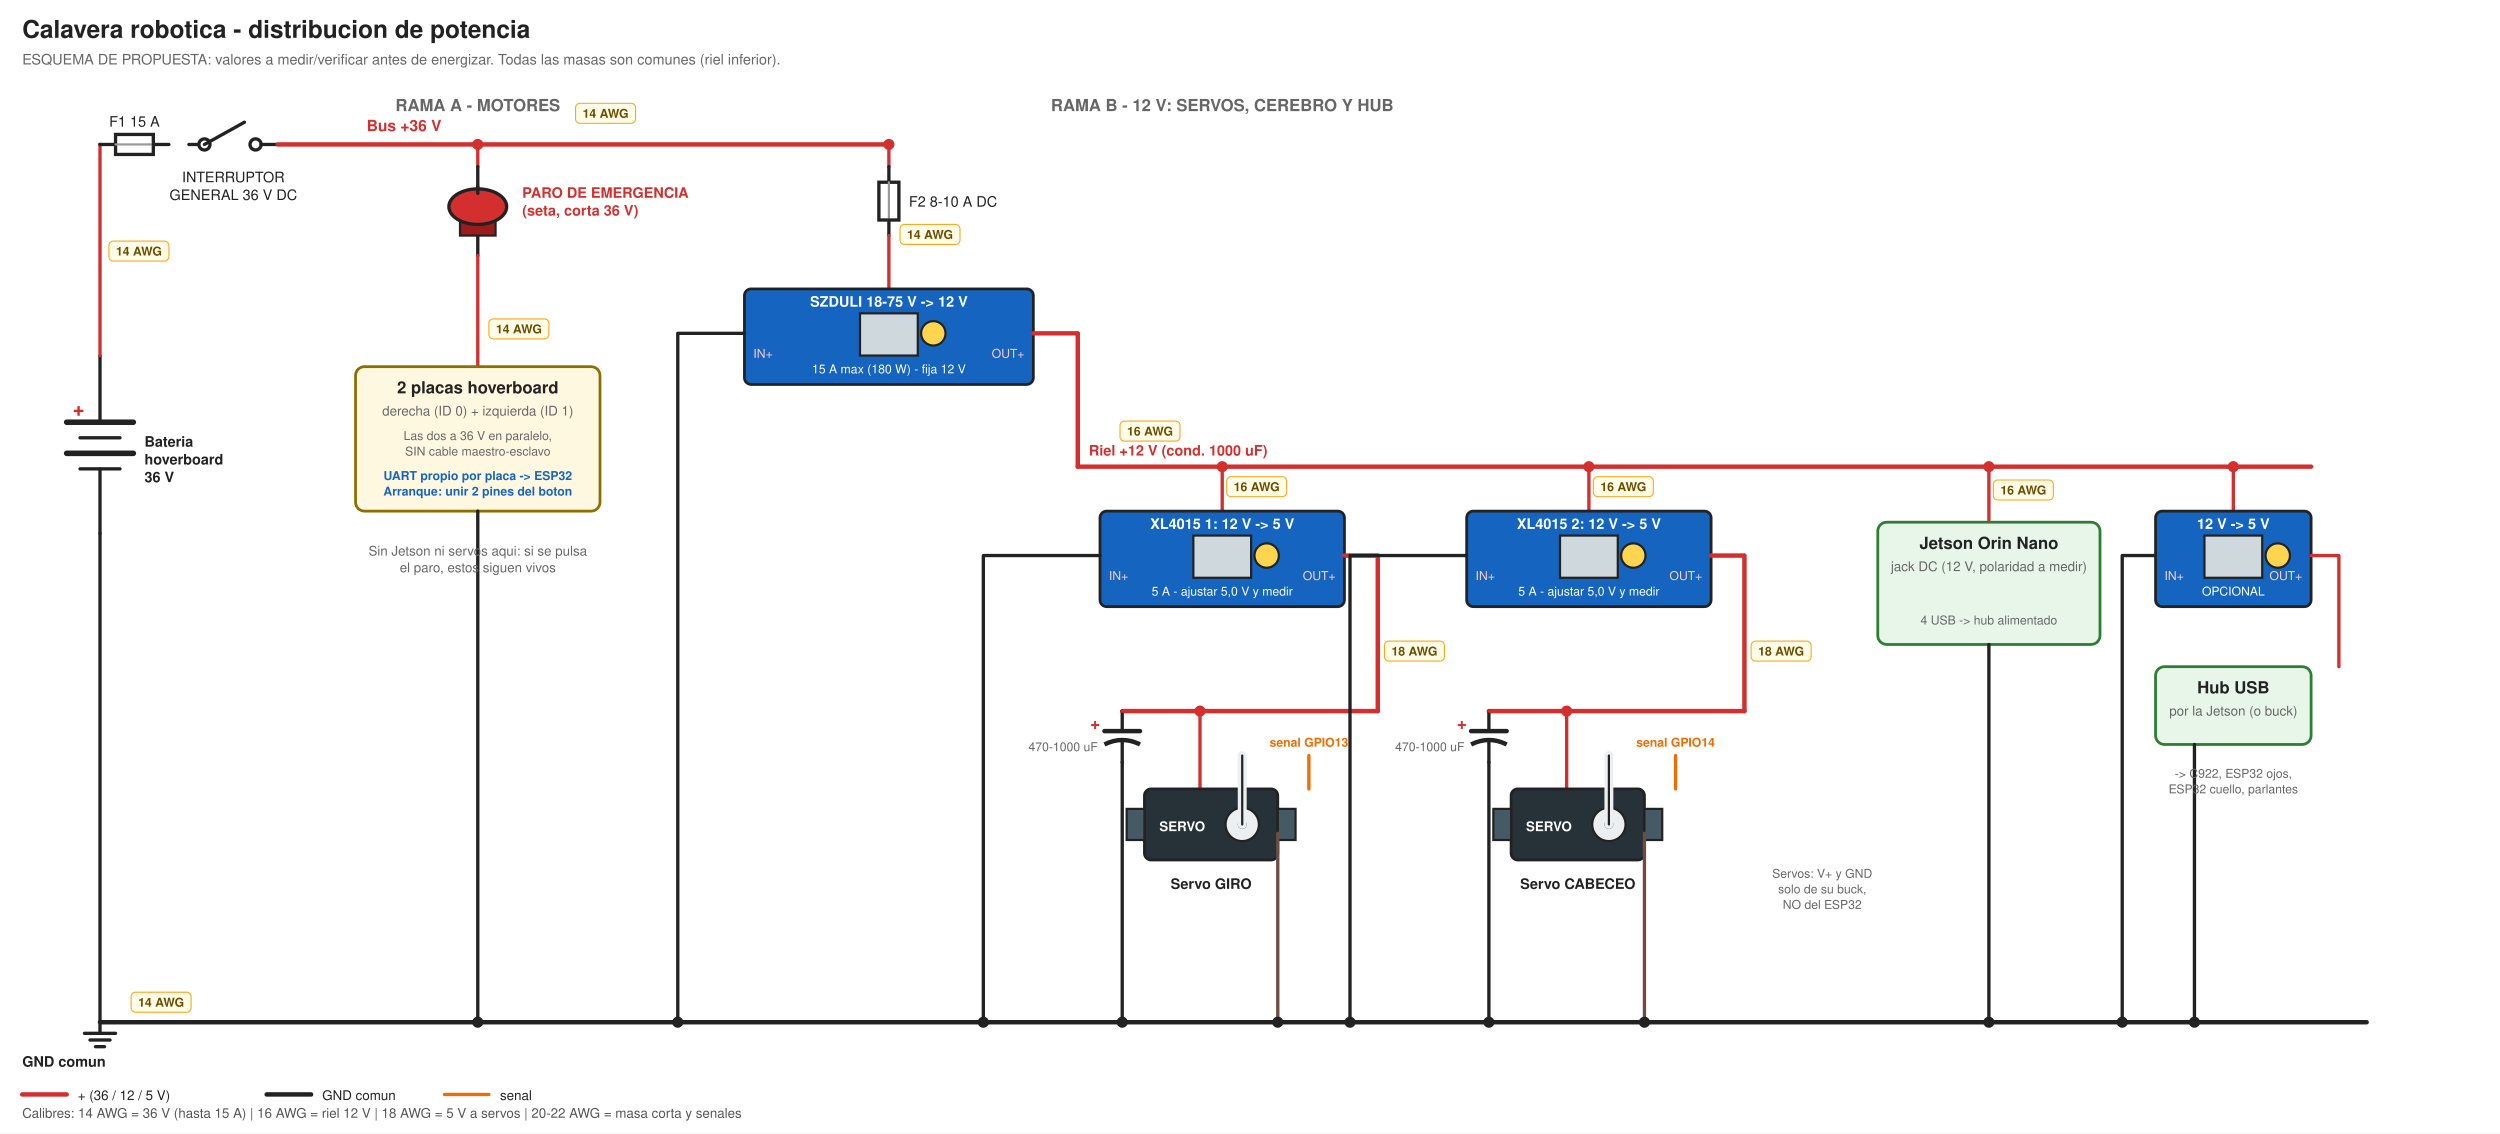
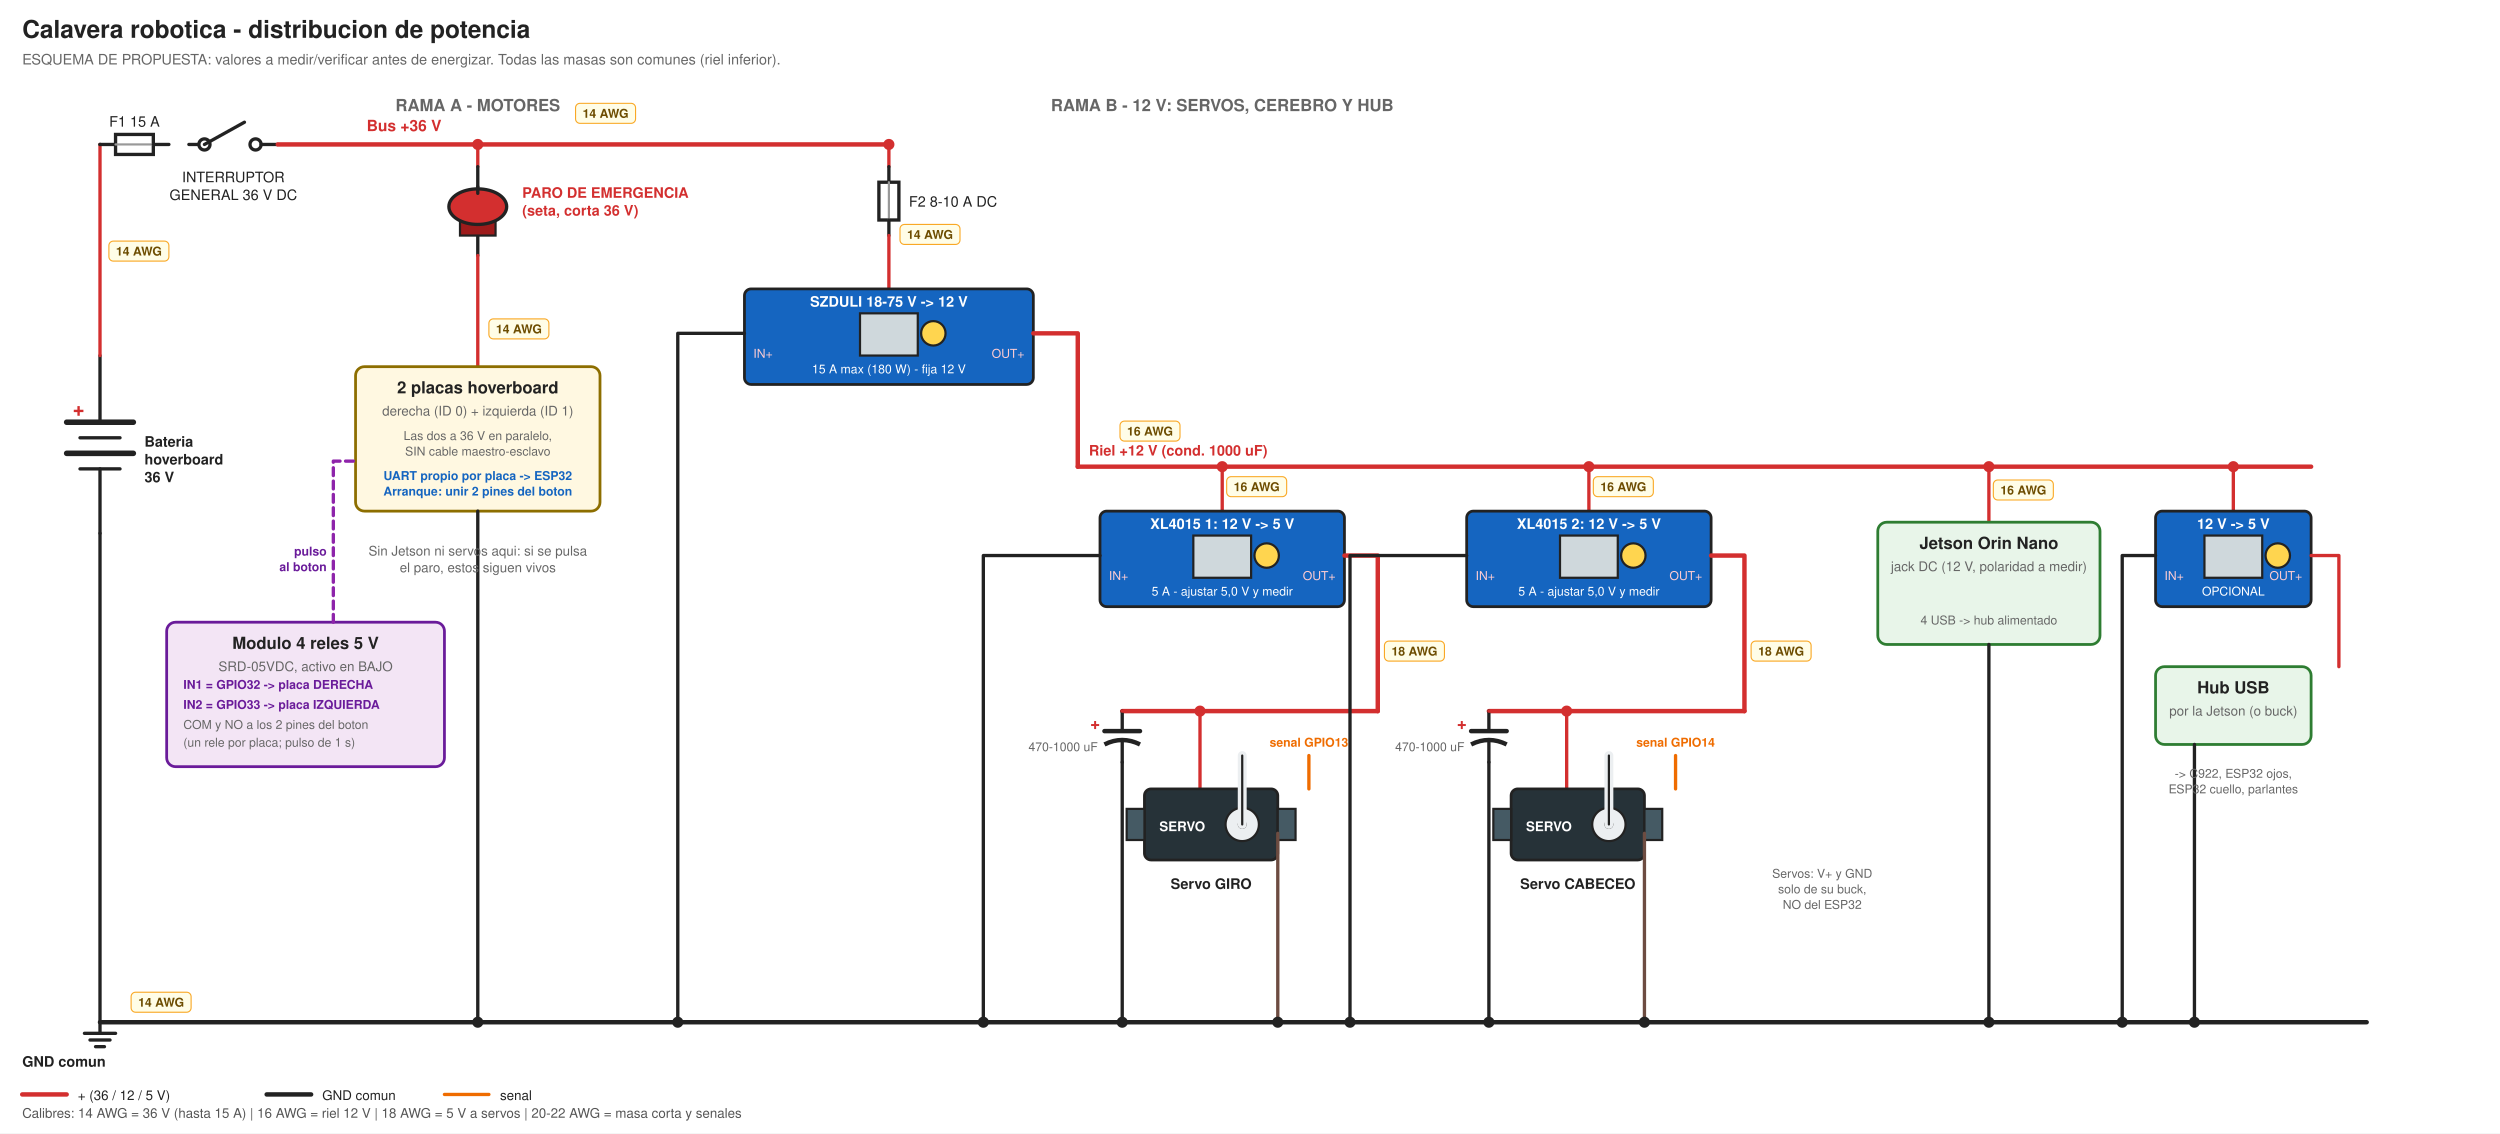
<svg xmlns="http://www.w3.org/2000/svg" viewBox="0 0 2250 1020" width="2250" height="1020">
  <rect width="100%" height="100%" fill="#fff" />
  <text x="20" y="34" font-size="22" text-anchor="start" fill="#222" font-family="Helvetica,Arial,sans-serif" font-weight="bold">Calavera robotica - distribucion de potencia</text>
  <text x="20" y="58" font-size="13" text-anchor="start" fill="#666" font-family="Helvetica,Arial,sans-serif">ESQUEMA DE PROPUESTA: valores a medir/verificar antes de energizar. Todas las masas son comunes (riel inferior).</text>
  <polyline points="90,320 90,380" fill="none" stroke="#222" stroke-width="3" stroke-linejoin="round" stroke-linecap="round" />
  <polyline points="60,380 120,380" fill="none" stroke="#222" stroke-width="5" stroke-linejoin="round" stroke-linecap="round" />
  <polyline points="72,394 108,394" fill="none" stroke="#222" stroke-width="3" stroke-linejoin="round" stroke-linecap="round" />
  <polyline points="60,408 120,408" fill="none" stroke="#222" stroke-width="5" stroke-linejoin="round" stroke-linecap="round" />
  <polyline points="72,422 108,422" fill="none" stroke="#222" stroke-width="3" stroke-linejoin="round" stroke-linecap="round" />
  <polyline points="90,422 90,480" fill="none" stroke="#222" stroke-width="3" stroke-linejoin="round" stroke-linecap="round" />
  <text x="76" y="374" font-size="18" text-anchor="end" fill="#d32f2f" font-family="Helvetica,Arial,sans-serif" font-weight="bold">+</text>
  <text x="130" y="402" font-size="13" text-anchor="start" fill="#222" font-family="Helvetica,Arial,sans-serif" font-weight="bold">Bateria</text>
  <text x="130" y="418" font-size="13" text-anchor="start" fill="#222" font-family="Helvetica,Arial,sans-serif" font-weight="bold">hoverboard</text>
  <text x="130" y="434" font-size="13" text-anchor="start" fill="#222" font-family="Helvetica,Arial,sans-serif" font-weight="bold">36 V</text>
  <polyline points="90,320 90,130" fill="none" stroke="#d32f2f" stroke-width="3" stroke-linejoin="round" stroke-linecap="round" />
  <polyline points="90,480 90,920" fill="none" stroke="#222" stroke-width="3" stroke-linejoin="round" stroke-linecap="round" />
  <polyline points="90,130 104,130" fill="none" stroke="#222" stroke-width="3" stroke-linejoin="round" stroke-linecap="round" />
  <rect x="104" y="121" width="34" height="18" fill="#fff" stroke="#222" stroke-width="3" />
  <polyline points="104,130 138,130" fill="none" stroke="#999" stroke-width="2" stroke-linejoin="round" stroke-linecap="round" />
  <polyline points="138,130 152,130" fill="none" stroke="#222" stroke-width="3" stroke-linejoin="round" stroke-linecap="round" />
  <text x="121" y="114" font-size="13" text-anchor="middle" fill="#222" font-family="Helvetica,Arial,sans-serif">F1 15 A</text>
  <polyline points="90,130 90,130" fill="none" stroke="#222" stroke-width="3" stroke-linejoin="round" stroke-linecap="round" />
  <polyline points="170,130 184,130" fill="none" stroke="#222" stroke-width="3" stroke-linejoin="round" stroke-linecap="round" />
  <circle cx="184" cy="130" r="5" fill="#fff" stroke="#222" stroke-width="3" />
  <polyline points="184,130 220,110" fill="none" stroke="#222" stroke-width="3" stroke-linejoin="round" stroke-linecap="round" />
  <circle cx="230" cy="130" r="5" fill="#fff" stroke="#222" stroke-width="3" />
  <polyline points="235,130 250,130" fill="none" stroke="#222" stroke-width="3" stroke-linejoin="round" stroke-linecap="round" />
  <text x="210" y="164" font-size="13" text-anchor="middle" fill="#222" font-family="Helvetica,Arial,sans-serif">INTERRUPTOR</text>
  <text x="210" y="180" font-size="13" text-anchor="middle" fill="#222" font-family="Helvetica,Arial,sans-serif">GENERAL 36 V DC</text>
  <polyline points="250,130 800,130" fill="none" stroke="#d32f2f" stroke-width="4" stroke-linejoin="round" stroke-linecap="round" />
  <text x="330" y="118" font-size="14" text-anchor="start" fill="#d32f2f" font-family="Helvetica,Arial,sans-serif" font-weight="bold">Bus +36 V</text>
  <polyline points="90,920 2130,920" fill="none" stroke="#222" stroke-width="4" stroke-linejoin="round" stroke-linecap="round" />
  <text x="20" y="960" font-size="13" text-anchor="start" fill="#222" font-family="Helvetica,Arial,sans-serif" font-weight="bold">GND comun</text>
  <polyline points="90,920 90,930" fill="none" stroke="#222" stroke-width="3" stroke-linejoin="round" stroke-linecap="round" />
  <polyline points="76,930 104,930" fill="none" stroke="#222" stroke-width="3" stroke-linejoin="round" stroke-linecap="round" />
  <polyline points="81,936 99,936" fill="none" stroke="#222" stroke-width="3" stroke-linejoin="round" stroke-linecap="round" />
  <polyline points="86,942 94,942" fill="none" stroke="#222" stroke-width="3" stroke-linejoin="round" stroke-linecap="round" />
  <text x="430" y="100" font-size="15" text-anchor="middle" fill="#666" font-family="Helvetica,Arial,sans-serif" font-weight="bold">RAMA A - MOTORES</text>
  <circle cx="430" cy="130" r="5" fill="#d32f2f" />
  <polyline points="430,130 430,150" fill="none" stroke="#d32f2f" stroke-width="3" stroke-linejoin="round" stroke-linecap="round" />
  <polyline points="430,150 430,168" fill="none" stroke="#222" stroke-width="3" stroke-linejoin="round" stroke-linecap="round" />
  <polyline points="430,212 430,230" fill="none" stroke="#222" stroke-width="3" stroke-linejoin="round" stroke-linecap="round" />
  <rect x="414" y="190" width="32" height="22" fill="#9e1b1b" stroke="#222" stroke-width="2" />
  <ellipse cx="430" cy="186" rx="26" ry="16" fill="#d32f2f" stroke="#222" stroke-width="3" />
  <polyline points="430,168 430,174" fill="none" stroke="#222" stroke-width="3" stroke-linejoin="round" stroke-linecap="round" />
  <text x="470" y="178" font-size="13" text-anchor="start" fill="#d32f2f" font-family="Helvetica,Arial,sans-serif" font-weight="bold">PARO DE EMERGENCIA</text>
  <text x="470" y="194" font-size="13" text-anchor="start" fill="#d32f2f" font-family="Helvetica,Arial,sans-serif" font-weight="bold">(seta, corta 36 V)</text>
  <polyline points="430,230 430,330" fill="none" stroke="#d32f2f" stroke-width="3" stroke-linejoin="round" stroke-linecap="round" />
  <rect x="320" y="330" width="220" height="130" rx="8" fill="#fff8e1" stroke="#8d6e00" stroke-width="2.5" />
  <text x="430.0" y="354" font-size="15" text-anchor="middle" fill="#222" font-family="Helvetica,Arial,sans-serif" font-weight="bold">2 placas hoverboard</text>
  <text x="430.0" y="374" font-size="12" text-anchor="middle" fill="#666" font-family="Helvetica,Arial,sans-serif">derecha (ID 0) + izquierda (ID 1)</text>
  <text x="430" y="396" font-size="11" text-anchor="middle" fill="#666" font-family="Helvetica,Arial,sans-serif">Las dos a 36 V en paralelo,</text>
  <text x="430" y="410" font-size="11" text-anchor="middle" fill="#666" font-family="Helvetica,Arial,sans-serif">SIN cable maestro-esclavo</text>
  <text x="430" y="432" font-size="11" text-anchor="middle" fill="#1565c0" font-family="Helvetica,Arial,sans-serif" font-weight="bold">UART propio por placa -&gt; ESP32</text>
  <text x="430" y="446" font-size="11" text-anchor="middle" fill="#1565c0" font-family="Helvetica,Arial,sans-serif" font-weight="bold">Arranque: unir 2 pines del boton</text>
  <polyline points="430,460 430,920" fill="none" stroke="#222" stroke-width="3" stroke-linejoin="round" stroke-linecap="round" />
  <circle cx="430" cy="920" r="5" fill="#222" />
  <text x="430" y="500" font-size="12" text-anchor="middle" fill="#666" font-family="Helvetica,Arial,sans-serif">Sin Jetson ni servos aqui: si se pulsa</text>
  <text x="430" y="515" font-size="12" text-anchor="middle" fill="#666" font-family="Helvetica,Arial,sans-serif">el paro, estos siguen vivos</text>
+   <rect x="150" y="560" width="250" height="130" rx="8" fill="#f3e5f5" stroke="#6a1b9a" stroke-width="2.5" />
+   <text x="275.0" y="584" font-size="15" text-anchor="middle" fill="#222" font-family="Helvetica,Arial,sans-serif" font-weight="bold">Modulo 4 reles 5 V</text>
+   <text x="275.0" y="604" font-size="12" text-anchor="middle" fill="#666" font-family="Helvetica,Arial,sans-serif">SRD-05VDC, activo en BAJO</text>
+   <text x="165" y="620" font-size="11" text-anchor="start" fill="#6a1b9a" font-family="Helvetica,Arial,sans-serif" font-weight="bold">IN1 = GPIO32 -&gt; placa DERECHA</text>
+   <text x="165" y="638" font-size="11" text-anchor="start" fill="#6a1b9a" font-family="Helvetica,Arial,sans-serif" font-weight="bold">IN2 = GPIO33 -&gt; placa IZQUIERDA</text>
+   <text x="165" y="656" font-size="11" text-anchor="start" fill="#666" font-family="Helvetica,Arial,sans-serif">COM y NO a los 2 pines del boton</text>
+   <text x="165" y="672" font-size="11" text-anchor="start" fill="#666" font-family="Helvetica,Arial,sans-serif">(un rele por placa; pulso de 1 s)</text>
+   <polyline points="300,560 300,415 320,415" fill="none" stroke="#8e24aa" stroke-width="3" stroke-linejoin="round" stroke-linecap="round" stroke-dasharray="7 5" />
+   <text x="294" y="500" font-size="11" text-anchor="end" fill="#6a1b9a" font-family="Helvetica,Arial,sans-serif" font-weight="bold">pulso</text>
+   <text x="294" y="514" font-size="11" text-anchor="end" fill="#6a1b9a" font-family="Helvetica,Arial,sans-serif" font-weight="bold">al boton</text>
  <text x="1100" y="100" font-size="15" text-anchor="middle" fill="#666" font-family="Helvetica,Arial,sans-serif" font-weight="bold">RAMA B - 12 V: SERVOS, CEREBRO Y HUB</text>
  <circle cx="800" cy="130" r="5" fill="#d32f2f" />
  <polyline points="800,130 800,150" fill="none" stroke="#d32f2f" stroke-width="3" stroke-linejoin="round" stroke-linecap="round" />
  <polyline points="800,150 800,164" fill="none" stroke="#222" stroke-width="3" stroke-linejoin="round" stroke-linecap="round" />
  <rect x="791" y="164" width="18" height="34" fill="#fff" stroke="#222" stroke-width="3" />
  <polyline points="800,164 800,198" fill="none" stroke="#999" stroke-width="2" stroke-linejoin="round" stroke-linecap="round" />
  <polyline points="800,198 800,212" fill="none" stroke="#222" stroke-width="3" stroke-linejoin="round" stroke-linecap="round" />
  <text x="818" y="186" font-size="13" text-anchor="start" fill="#222" font-family="Helvetica,Arial,sans-serif">F2 8-10 A DC</text>
  <polyline points="800,212 800,260" fill="none" stroke="#d32f2f" stroke-width="3" stroke-linejoin="round" stroke-linecap="round" />
  <rect x="670" y="260" width="260" height="86" rx="6" fill="#1565c0" stroke="#222" stroke-width="2.5" />
  <rect x="774.0" y="282" width="52" height="38" fill="#cfd8dc" stroke="#222" stroke-width="2" />
  <circle cx="840.0" cy="300" r="11" fill="#ffd54f" stroke="#222" stroke-width="2" />
  <text x="800.0" y="276" font-size="13" text-anchor="middle" fill="#fff" font-family="Helvetica,Arial,sans-serif" font-weight="bold">SZDULI 18-75 V -&gt; 12 V</text>
  <text x="800.0" y="336" font-size="11" text-anchor="middle" fill="#fff" font-family="Helvetica,Arial,sans-serif">15 A max (180 W) - fija 12 V</text>
  <text x="678" y="322" font-size="11" text-anchor="start" fill="#ffcdd2" font-family="Helvetica,Arial,sans-serif">IN+</text>
  <text x="922" y="322" font-size="11" text-anchor="end" fill="#ffcdd2" font-family="Helvetica,Arial,sans-serif">OUT+</text>
  <polyline points="670,300 610,300 610,920" fill="none" stroke="#222" stroke-width="3" stroke-linejoin="round" stroke-linecap="round" />
  <circle cx="610" cy="920" r="5" fill="#222" />
  <polyline points="930,300 970,300 970,420" fill="none" stroke="#d32f2f" stroke-width="4" stroke-linejoin="round" stroke-linecap="round" />
  <polyline points="970,420 2080,420" fill="none" stroke="#d32f2f" stroke-width="4" stroke-linejoin="round" stroke-linecap="round" />
  <text x="980" y="410" font-size="13" text-anchor="start" fill="#d32f2f" font-family="Helvetica,Arial,sans-serif" font-weight="bold">Riel +12 V (cond. 1000 uF)</text>
  <circle cx="1100" cy="420" r="5" fill="#d32f2f" />
  <polyline points="1100,420 1100,460" fill="none" stroke="#d32f2f" stroke-width="3" stroke-linejoin="round" stroke-linecap="round" />
  <rect x="990" y="460" width="220" height="86" rx="6" fill="#1565c0" stroke="#222" stroke-width="2.5" />
  <rect x="1074.0" y="482" width="52" height="38" fill="#cfd8dc" stroke="#222" stroke-width="2" />
  <circle cx="1140.0" cy="500" r="11" fill="#ffd54f" stroke="#222" stroke-width="2" />
  <text x="1100.0" y="476" font-size="13" text-anchor="middle" fill="#fff" font-family="Helvetica,Arial,sans-serif" font-weight="bold">XL4015 1: 12 V -&gt; 5 V</text>
  <text x="1100.0" y="536" font-size="11" text-anchor="middle" fill="#fff" font-family="Helvetica,Arial,sans-serif">5 A - ajustar 5,0 V y medir</text>
  <text x="998" y="522" font-size="11" text-anchor="start" fill="#ffcdd2" font-family="Helvetica,Arial,sans-serif">IN+</text>
  <text x="1202" y="522" font-size="11" text-anchor="end" fill="#ffcdd2" font-family="Helvetica,Arial,sans-serif">OUT+</text>
  <polyline points="990,500 885,500 885,920" fill="none" stroke="#222" stroke-width="3" stroke-linejoin="round" stroke-linecap="round" />
  <circle cx="885" cy="920" r="5" fill="#222" />
  <polyline points="1210,500 1240,500 1240,640" fill="none" stroke="#d32f2f" stroke-width="4" stroke-linejoin="round" stroke-linecap="round" />
  <polyline points="1010,640 1240,640" fill="none" stroke="#d32f2f" stroke-width="4" stroke-linejoin="round" stroke-linecap="round" />
  <circle cx="1080" cy="640" r="5" fill="#d32f2f" />
  <polyline points="1080,640 1080,710" fill="none" stroke="#d32f2f" stroke-width="3" stroke-linejoin="round" stroke-linecap="round" />
  <polyline points="1010,640 1010,658" fill="none" stroke="#222" stroke-width="3" stroke-linejoin="round" stroke-linecap="round" />
  <polyline points="994,658 1026,658" fill="none" stroke="#222" stroke-width="4" stroke-linejoin="round" stroke-linecap="round" />
  <path d="M994,670 Q1010,662 1026,670" fill="none" stroke="#222" stroke-width="4" />
  <polyline points="1010,668 1010,686" fill="none" stroke="#222" stroke-width="3" stroke-linejoin="round" stroke-linecap="round" />
  <text x="990" y="656" font-size="15" text-anchor="end" fill="#d32f2f" font-family="Helvetica,Arial,sans-serif" font-weight="bold">+</text>
  <text x="988" y="676" font-size="11" text-anchor="end" fill="#666" font-family="Helvetica,Arial,sans-serif">470-1000 uF</text>
  <polyline points="1010,640 1080,640" fill="none" stroke="#d32f2f" stroke-width="3" stroke-linejoin="round" stroke-linecap="round" />
  <polyline points="1010,686 1010,920" fill="none" stroke="#222" stroke-width="3" stroke-linejoin="round" stroke-linecap="round" />
  <circle cx="1010" cy="920" r="5" fill="#222" />
  <rect x="1030" y="710" width="120" height="64" rx="6" fill="#263238" stroke="#222" stroke-width="2.5" />
  <rect x="1014" y="728" width="16" height="28" fill="#455a64" stroke="#222" stroke-width="2" />
  <rect x="1150" y="728" width="16" height="28" fill="#455a64" stroke="#222" stroke-width="2" />
  <circle cx="1118" cy="742" r="15" fill="#eceff1" stroke="#222" stroke-width="2" />
  <circle cx="1118" cy="742" r="4" fill="#222" />
  <polyline points="1118,742 1118,680" fill="none" stroke="#eceff1" stroke-width="8" stroke-linejoin="round" stroke-linecap="round" />
  <polyline points="1118,742 1118,680" fill="none" stroke="#222" stroke-width="2" stroke-linejoin="round" stroke-linecap="round" />
  <text x="1064" y="748" font-size="12" text-anchor="middle" fill="#fff" font-family="Helvetica,Arial,sans-serif" font-weight="bold">SERVO</text>
  <text x="1090" y="800" font-size="13" text-anchor="middle" fill="#222" font-family="Helvetica,Arial,sans-serif" font-weight="bold">Servo GIRO</text>
  <polyline points="1150,750 1150,920" fill="none" stroke="#6d4c41" stroke-width="3" stroke-linejoin="round" stroke-linecap="round" />
  <circle cx="1150" cy="920" r="5" fill="#222" />
  <polyline points="1178,710 1178,680" fill="none" stroke="#ef6c00" stroke-width="3" stroke-linejoin="round" stroke-linecap="round" />
  <text x="1178" y="672" font-size="11" text-anchor="middle" fill="#ef6c00" font-family="Helvetica,Arial,sans-serif" font-weight="bold">senal GPIO13</text>
  <circle cx="1430" cy="420" r="5" fill="#d32f2f" />
  <polyline points="1430,420 1430,460" fill="none" stroke="#d32f2f" stroke-width="3" stroke-linejoin="round" stroke-linecap="round" />
  <rect x="1320" y="460" width="220" height="86" rx="6" fill="#1565c0" stroke="#222" stroke-width="2.5" />
  <rect x="1404.0" y="482" width="52" height="38" fill="#cfd8dc" stroke="#222" stroke-width="2" />
  <circle cx="1470.0" cy="500" r="11" fill="#ffd54f" stroke="#222" stroke-width="2" />
  <text x="1430.0" y="476" font-size="13" text-anchor="middle" fill="#fff" font-family="Helvetica,Arial,sans-serif" font-weight="bold">XL4015 2: 12 V -&gt; 5 V</text>
  <text x="1430.0" y="536" font-size="11" text-anchor="middle" fill="#fff" font-family="Helvetica,Arial,sans-serif">5 A - ajustar 5,0 V y medir</text>
  <text x="1328" y="522" font-size="11" text-anchor="start" fill="#ffcdd2" font-family="Helvetica,Arial,sans-serif">IN+</text>
  <text x="1532" y="522" font-size="11" text-anchor="end" fill="#ffcdd2" font-family="Helvetica,Arial,sans-serif">OUT+</text>
  <polyline points="1320,500 1215,500 1215,920" fill="none" stroke="#222" stroke-width="3" stroke-linejoin="round" stroke-linecap="round" />
  <circle cx="1215" cy="920" r="5" fill="#222" />
  <polyline points="1540,500 1570,500 1570,640" fill="none" stroke="#d32f2f" stroke-width="4" stroke-linejoin="round" stroke-linecap="round" />
  <polyline points="1340,640 1570,640" fill="none" stroke="#d32f2f" stroke-width="4" stroke-linejoin="round" stroke-linecap="round" />
  <circle cx="1410" cy="640" r="5" fill="#d32f2f" />
  <polyline points="1410,640 1410,710" fill="none" stroke="#d32f2f" stroke-width="3" stroke-linejoin="round" stroke-linecap="round" />
  <polyline points="1340,640 1340,658" fill="none" stroke="#222" stroke-width="3" stroke-linejoin="round" stroke-linecap="round" />
  <polyline points="1324,658 1356,658" fill="none" stroke="#222" stroke-width="4" stroke-linejoin="round" stroke-linecap="round" />
  <path d="M1324,670 Q1340,662 1356,670" fill="none" stroke="#222" stroke-width="4" />
  <polyline points="1340,668 1340,686" fill="none" stroke="#222" stroke-width="3" stroke-linejoin="round" stroke-linecap="round" />
  <text x="1320" y="656" font-size="15" text-anchor="end" fill="#d32f2f" font-family="Helvetica,Arial,sans-serif" font-weight="bold">+</text>
  <text x="1318" y="676" font-size="11" text-anchor="end" fill="#666" font-family="Helvetica,Arial,sans-serif">470-1000 uF</text>
  <polyline points="1340,640 1410,640" fill="none" stroke="#d32f2f" stroke-width="3" stroke-linejoin="round" stroke-linecap="round" />
  <polyline points="1340,686 1340,920" fill="none" stroke="#222" stroke-width="3" stroke-linejoin="round" stroke-linecap="round" />
  <circle cx="1340" cy="920" r="5" fill="#222" />
  <rect x="1360" y="710" width="120" height="64" rx="6" fill="#263238" stroke="#222" stroke-width="2.5" />
  <rect x="1344" y="728" width="16" height="28" fill="#455a64" stroke="#222" stroke-width="2" />
  <rect x="1480" y="728" width="16" height="28" fill="#455a64" stroke="#222" stroke-width="2" />
  <circle cx="1448" cy="742" r="15" fill="#eceff1" stroke="#222" stroke-width="2" />
  <circle cx="1448" cy="742" r="4" fill="#222" />
  <polyline points="1448,742 1448,680" fill="none" stroke="#eceff1" stroke-width="8" stroke-linejoin="round" stroke-linecap="round" />
  <polyline points="1448,742 1448,680" fill="none" stroke="#222" stroke-width="2" stroke-linejoin="round" stroke-linecap="round" />
  <text x="1394" y="748" font-size="12" text-anchor="middle" fill="#fff" font-family="Helvetica,Arial,sans-serif" font-weight="bold">SERVO</text>
  <text x="1420" y="800" font-size="13" text-anchor="middle" fill="#222" font-family="Helvetica,Arial,sans-serif" font-weight="bold">Servo CABECEO</text>
  <polyline points="1480,750 1480,920" fill="none" stroke="#6d4c41" stroke-width="3" stroke-linejoin="round" stroke-linecap="round" />
  <circle cx="1480" cy="920" r="5" fill="#222" />
  <polyline points="1508,710 1508,680" fill="none" stroke="#ef6c00" stroke-width="3" stroke-linejoin="round" stroke-linecap="round" />
  <text x="1508" y="672" font-size="11" text-anchor="middle" fill="#ef6c00" font-family="Helvetica,Arial,sans-serif" font-weight="bold">senal GPIO14</text>
  <text x="1640" y="790" font-size="11" text-anchor="middle" fill="#666" font-family="Helvetica,Arial,sans-serif">Servos: V+ y GND</text>
  <text x="1640" y="804" font-size="11" text-anchor="middle" fill="#666" font-family="Helvetica,Arial,sans-serif">solo de su buck,</text>
  <text x="1640" y="818" font-size="11" text-anchor="middle" fill="#666" font-family="Helvetica,Arial,sans-serif">NO del ESP32</text>
  <circle cx="1790" cy="420" r="5" fill="#d32f2f" />
  <polyline points="1790,420 1790,470" fill="none" stroke="#d32f2f" stroke-width="3" stroke-linejoin="round" stroke-linecap="round" />
  <rect x="1690" y="470" width="200" height="110" rx="8" fill="#e8f5e9" stroke="#2e7d32" stroke-width="2.5" />
  <text x="1790.0" y="494" font-size="15" text-anchor="middle" fill="#222" font-family="Helvetica,Arial,sans-serif" font-weight="bold">Jetson Orin Nano</text>
  <text x="1790.0" y="514" font-size="12" text-anchor="middle" fill="#666" font-family="Helvetica,Arial,sans-serif">jack DC (12 V, polaridad a medir)</text>
  <text x="1790" y="562" font-size="11" text-anchor="middle" fill="#666" font-family="Helvetica,Arial,sans-serif">4 USB -&gt; hub alimentado</text>
  <polyline points="1790,580 1790,920" fill="none" stroke="#222" stroke-width="3" stroke-linejoin="round" stroke-linecap="round" />
  <circle cx="1790" cy="920" r="5" fill="#222" />
  <circle cx="2010" cy="420" r="5" fill="#d32f2f" />
  <polyline points="2010,420 2010,460" fill="none" stroke="#d32f2f" stroke-width="3" stroke-linejoin="round" stroke-linecap="round" />
  <rect x="1940" y="460" width="140" height="86" rx="6" fill="#1565c0" stroke="#222" stroke-width="2.5" />
  <rect x="1984.0" y="482" width="52" height="38" fill="#cfd8dc" stroke="#222" stroke-width="2" />
  <circle cx="2050.0" cy="500" r="11" fill="#ffd54f" stroke="#222" stroke-width="2" />
  <text x="2010.0" y="476" font-size="13" text-anchor="middle" fill="#fff" font-family="Helvetica,Arial,sans-serif" font-weight="bold">12 V -&gt; 5 V</text>
  <text x="2010.0" y="536" font-size="11" text-anchor="middle" fill="#fff" font-family="Helvetica,Arial,sans-serif">OPCIONAL</text>
  <text x="1948" y="522" font-size="11" text-anchor="start" fill="#ffcdd2" font-family="Helvetica,Arial,sans-serif">IN+</text>
  <text x="2072" y="522" font-size="11" text-anchor="end" fill="#ffcdd2" font-family="Helvetica,Arial,sans-serif">OUT+</text>
  <polyline points="1940,500 1910,500 1910,920" fill="none" stroke="#222" stroke-width="3" stroke-linejoin="round" stroke-linecap="round" />
  <circle cx="1910" cy="920" r="5" fill="#222" />
  <polyline points="2080,500 2105,500 2105,600" fill="none" stroke="#d32f2f" stroke-width="3" stroke-linejoin="round" stroke-linecap="round" />
  <rect x="1940" y="600" width="140" height="70" rx="8" fill="#e8f5e9" stroke="#2e7d32" stroke-width="2.5" />
  <text x="2010.0" y="624" font-size="15" text-anchor="middle" fill="#222" font-family="Helvetica,Arial,sans-serif" font-weight="bold">Hub USB</text>
  <text x="2010.0" y="644" font-size="12" text-anchor="middle" fill="#666" font-family="Helvetica,Arial,sans-serif">por la Jetson (o buck)</text>
  <polyline points="1975,670 1975,920" fill="none" stroke="#222" stroke-width="3" stroke-linejoin="round" stroke-linecap="round" />
  <circle cx="1975" cy="920" r="5" fill="#222" />
  <text x="2010" y="700" font-size="11" text-anchor="middle" fill="#666" font-family="Helvetica,Arial,sans-serif">-&gt; C922, ESP32 ojos,</text>
  <text x="2010" y="714" font-size="11" text-anchor="middle" fill="#666" font-family="Helvetica,Arial,sans-serif">ESP32 cuello, parlantes</text>
  <polyline points="20,985 60,985" fill="none" stroke="#d32f2f" stroke-width="4" stroke-linejoin="round" stroke-linecap="round" />
  <text x="70" y="990" font-size="12" text-anchor="start" fill="#222" font-family="Helvetica,Arial,sans-serif">+ (36 / 12 / 5 V)</text>
  <polyline points="240,985 280,985" fill="none" stroke="#222" stroke-width="4" stroke-linejoin="round" stroke-linecap="round" />
  <text x="290" y="990" font-size="12" text-anchor="start" fill="#222" font-family="Helvetica,Arial,sans-serif">GND comun</text>
  <polyline points="400,985 440,985" fill="none" stroke="#ef6c00" stroke-width="3" stroke-linejoin="round" stroke-linecap="round" />
  <text x="450" y="990" font-size="12" text-anchor="start" fill="#222" font-family="Helvetica,Arial,sans-serif">senal</text>
  <rect x="98" y="217" width="54" height="18" rx="4" fill="#fffde7" stroke="#f9a825" />
  <text x="125" y="230" font-size="11" text-anchor="middle" fill="#6d4c00" font-family="Helvetica,Arial,sans-serif" font-weight="bold">14 AWG</text>
  <rect x="518" y="93" width="54" height="18" rx="4" fill="#fffde7" stroke="#f9a825" />
  <text x="545" y="106" font-size="11" text-anchor="middle" fill="#6d4c00" font-family="Helvetica,Arial,sans-serif" font-weight="bold">14 AWG</text>
  <rect x="440" y="287" width="54" height="18" rx="4" fill="#fffde7" stroke="#f9a825" />
  <text x="467" y="300" font-size="11" text-anchor="middle" fill="#6d4c00" font-family="Helvetica,Arial,sans-serif" font-weight="bold">14 AWG</text>
  <rect x="810" y="202" width="54" height="18" rx="4" fill="#fffde7" stroke="#f9a825" />
  <text x="837" y="215" font-size="11" text-anchor="middle" fill="#6d4c00" font-family="Helvetica,Arial,sans-serif" font-weight="bold">14 AWG</text>
  <rect x="1008" y="379" width="54" height="18" rx="4" fill="#fffde7" stroke="#f9a825" />
  <text x="1035" y="392" font-size="11" text-anchor="middle" fill="#6d4c00" font-family="Helvetica,Arial,sans-serif" font-weight="bold">16 AWG</text>
  <rect x="1104" y="429" width="54" height="18" rx="4" fill="#fffde7" stroke="#f9a825" />
  <text x="1131" y="442" font-size="11" text-anchor="middle" fill="#6d4c00" font-family="Helvetica,Arial,sans-serif" font-weight="bold">16 AWG</text>
  <rect x="1246" y="577" width="54" height="18" rx="4" fill="#fffde7" stroke="#f9a825" />
  <text x="1273" y="590" font-size="11" text-anchor="middle" fill="#6d4c00" font-family="Helvetica,Arial,sans-serif" font-weight="bold">18 AWG</text>
  <rect x="1434" y="429" width="54" height="18" rx="4" fill="#fffde7" stroke="#f9a825" />
  <text x="1461" y="442" font-size="11" text-anchor="middle" fill="#6d4c00" font-family="Helvetica,Arial,sans-serif" font-weight="bold">16 AWG</text>
  <rect x="1576" y="577" width="54" height="18" rx="4" fill="#fffde7" stroke="#f9a825" />
  <text x="1603" y="590" font-size="11" text-anchor="middle" fill="#6d4c00" font-family="Helvetica,Arial,sans-serif" font-weight="bold">18 AWG</text>
  <rect x="1794" y="432" width="54" height="18" rx="4" fill="#fffde7" stroke="#f9a825" />
  <text x="1821" y="445" font-size="11" text-anchor="middle" fill="#6d4c00" font-family="Helvetica,Arial,sans-serif" font-weight="bold">16 AWG</text>
  <rect x="118" y="893" width="54" height="18" rx="4" fill="#fffde7" stroke="#f9a825" />
  <text x="145" y="906" font-size="11" text-anchor="middle" fill="#6d4c00" font-family="Helvetica,Arial,sans-serif" font-weight="bold">14 AWG</text>
  <text x="20" y="1006" font-size="12" fill="#555" font-family="Helvetica,Arial,sans-serif">Calibres: 14 AWG = 36 V (hasta 15 A) | 16 AWG = riel 12 V | 18 AWG = 5 V a servos | 20-22 AWG = masa corta y senales</text>
</svg>
